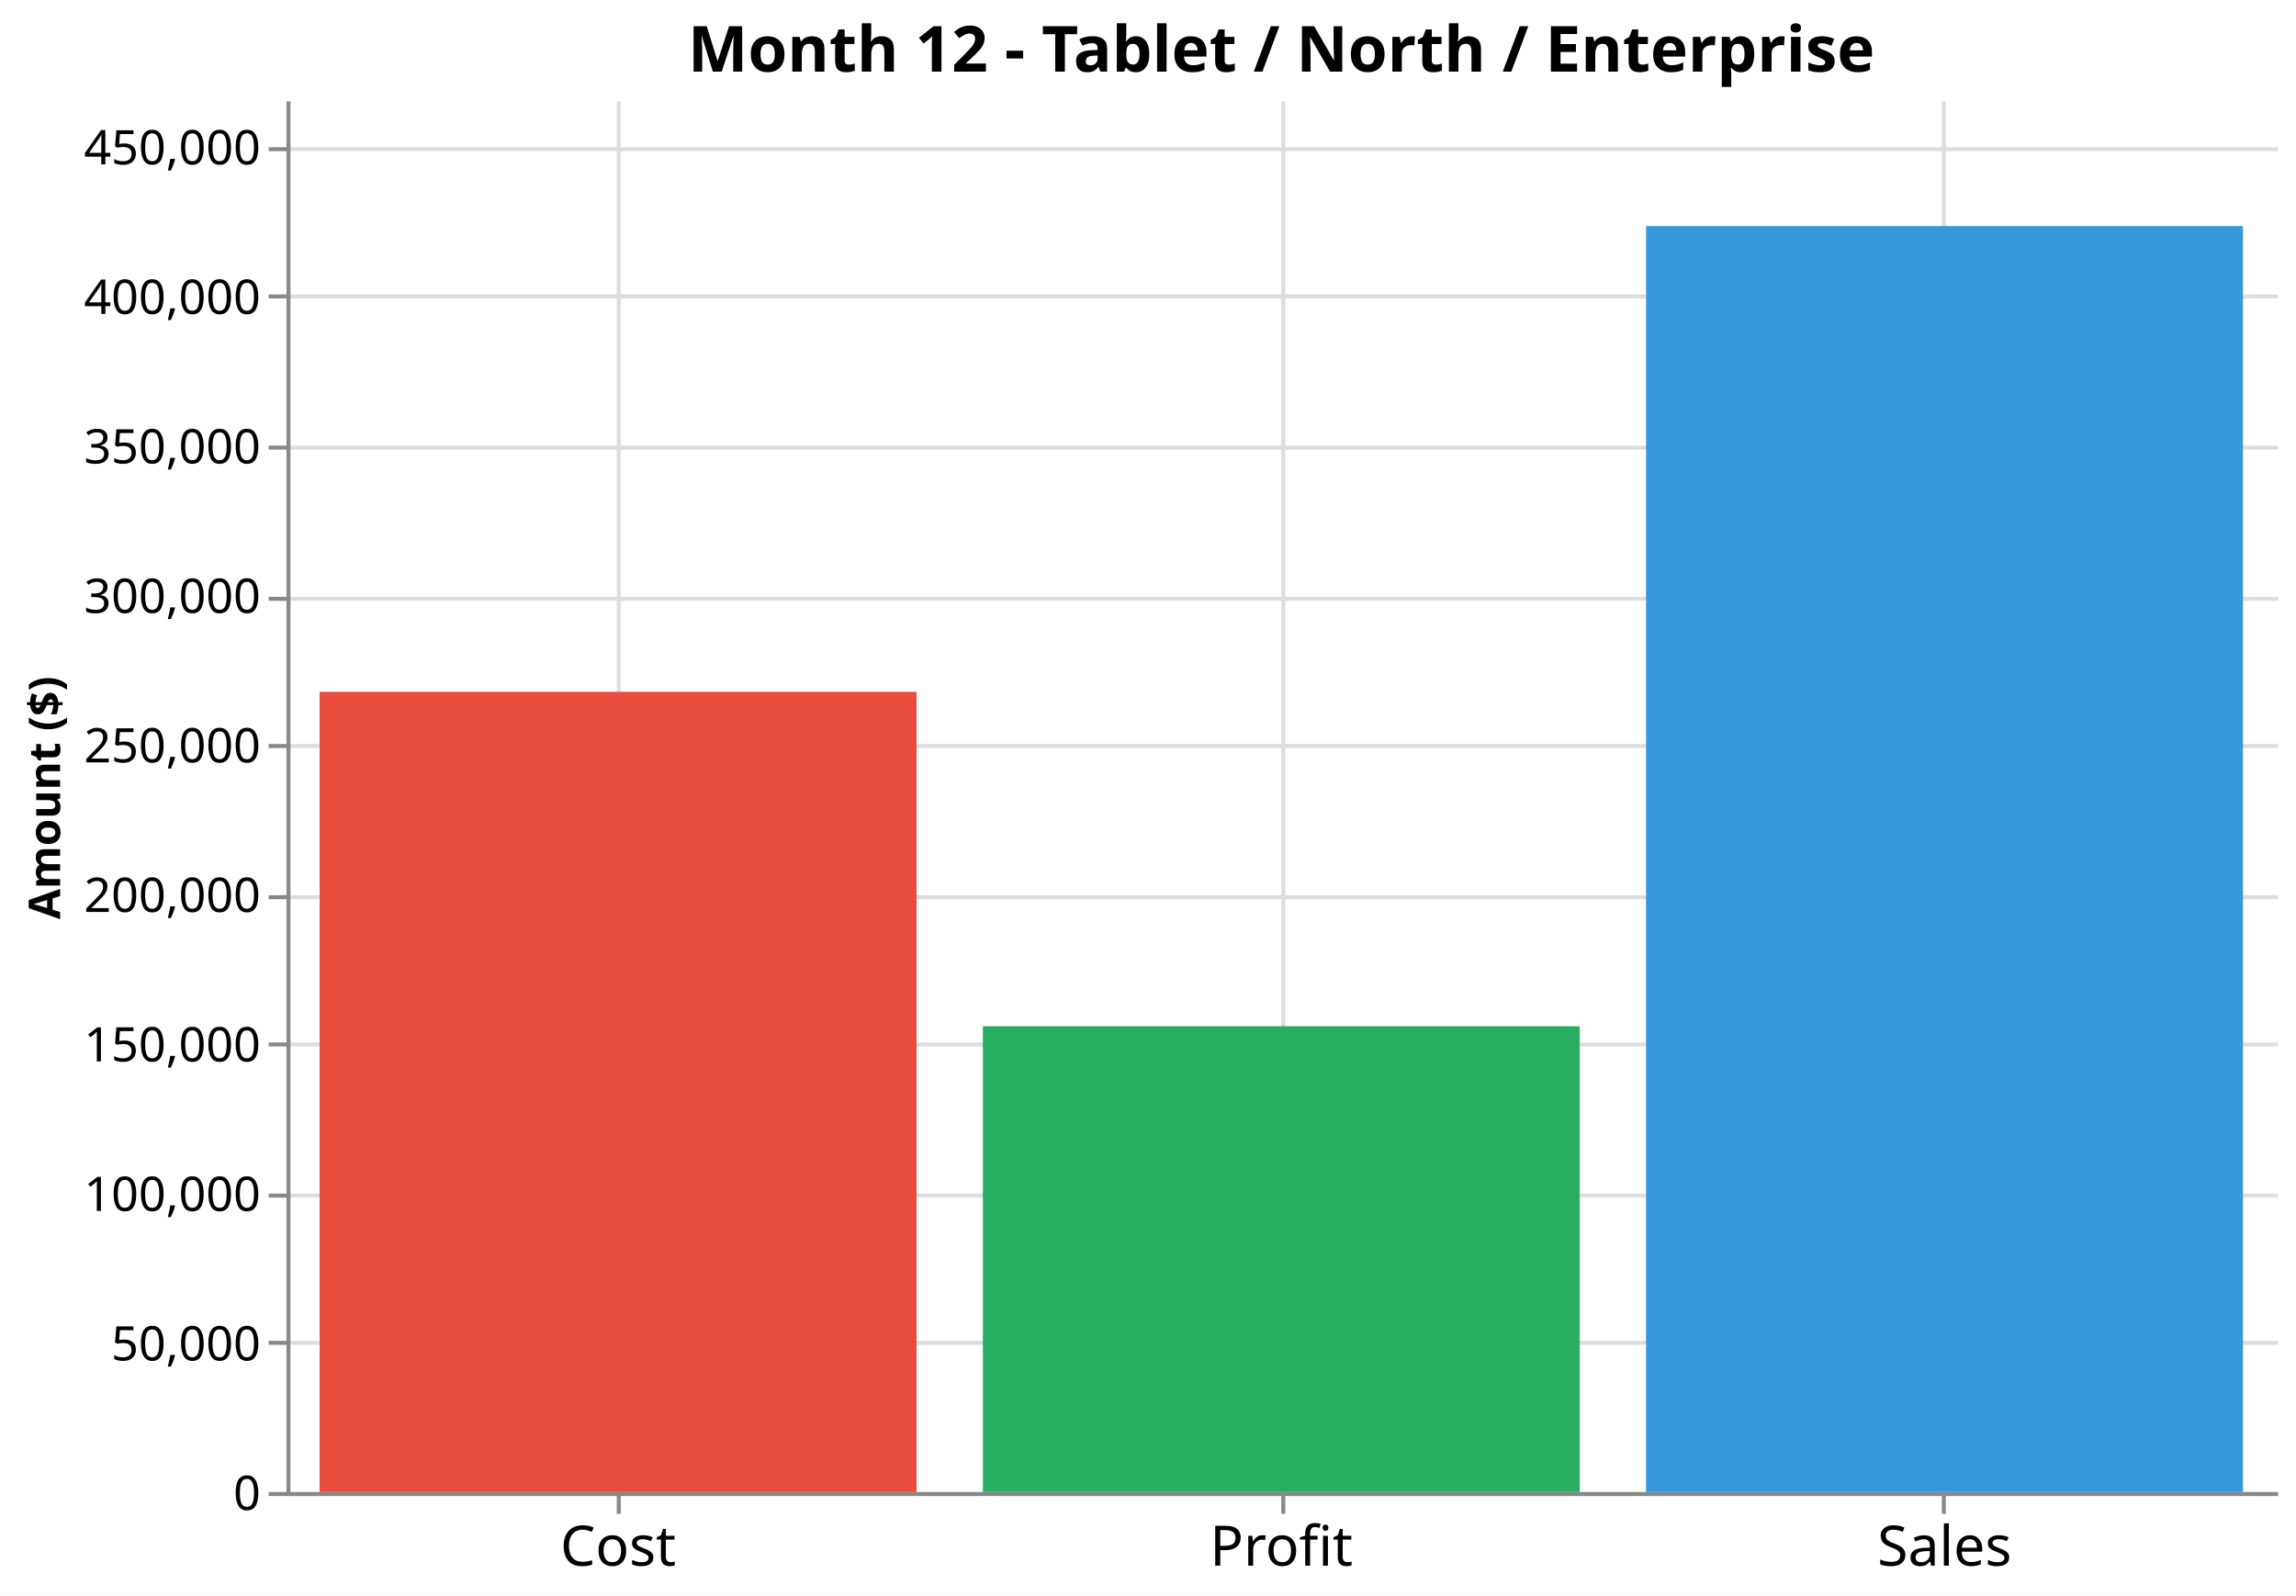
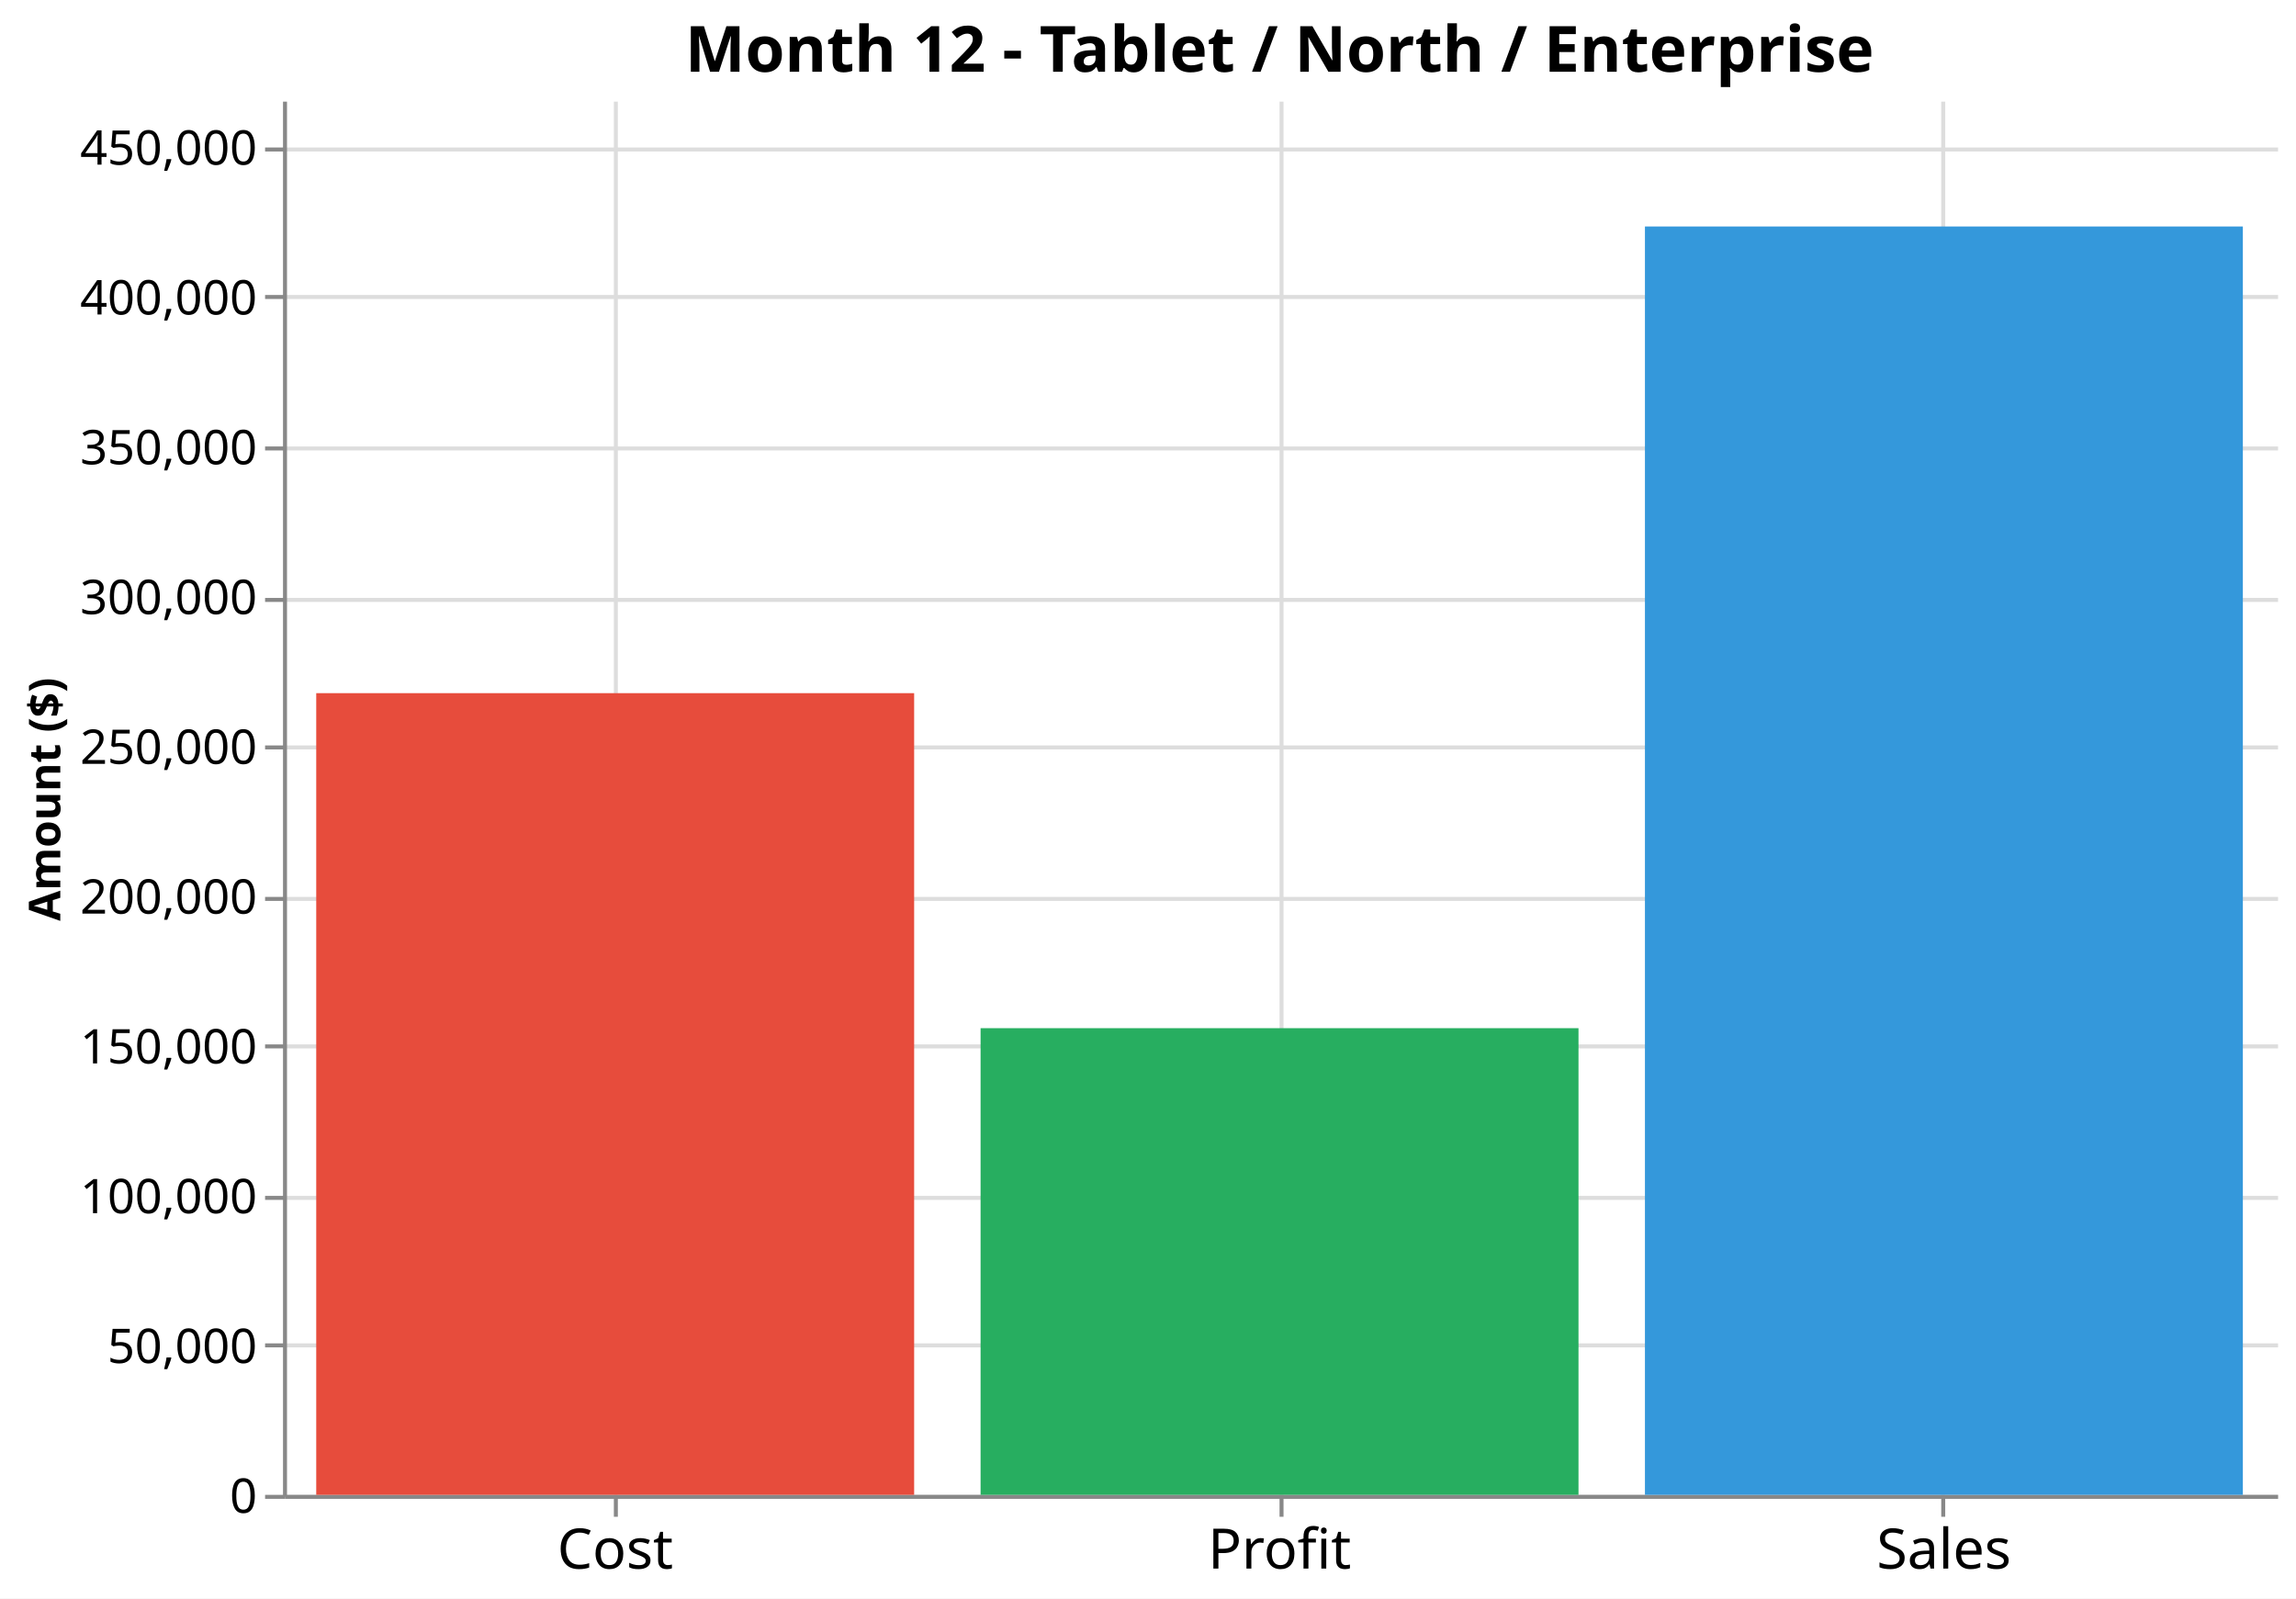
- <svg xmlns="http://www.w3.org/2000/svg" version="1.1" class="marks" width="577" height="401" viewBox="0 0 577 401">
-   <rect width="577" height="401" fill="white" />
-   <g fill="none" stroke-miterlimit="10" transform="translate(72,25)">
+ <svg xmlns="http://www.w3.org/2000/svg" version="1.1" class="marks" width="576" height="401" viewBox="0 0 576 401">
+   <rect width="576" height="401" fill="white" />
+   <g fill="none" stroke-miterlimit="10" transform="translate(71,25)">
    <g class="mark-group role-frame root" role="graphics-object" aria-roledescription="group mark container">
      <g transform="translate(0,0)">
        <path class="background" aria-hidden="true" d="M0,0h500v350h-500Z" />
        <g>
          <g class="mark-group role-axis" aria-hidden="true">
            <g transform="translate(0.5,350.5)">
              <path class="background" aria-hidden="true" d="M0,0h0v0h0Z" pointer-events="none" />
              <g>
                <g class="mark-rule role-axis-grid" pointer-events="none">
                  <line transform="translate(83,-350)" x2="0" y2="350" stroke="#ddd" stroke-width="1" opacity="1" />
                  <line transform="translate(250,-350)" x2="0" y2="350" stroke="#ddd" stroke-width="1" opacity="1" />
                  <line transform="translate(416,-350)" x2="0" y2="350" stroke="#ddd" stroke-width="1" opacity="1" />
                </g>
              </g>
              <path class="foreground" aria-hidden="true" d="" pointer-events="none" display="none" />
            </g>
          </g>
          <g class="mark-group role-axis" aria-hidden="true">
            <g transform="translate(0.5,0.5)">
              <path class="background" aria-hidden="true" d="M0,0h0v0h0Z" pointer-events="none" />
              <g>
                <g class="mark-rule role-axis-grid" pointer-events="none">
                  <line transform="translate(0,350)" x2="500" y2="0" stroke="#ddd" stroke-width="1" opacity="1" />
                  <line transform="translate(0,312)" x2="500" y2="0" stroke="#ddd" stroke-width="1" opacity="1" />
                  <line transform="translate(0,275)" x2="500" y2="0" stroke="#ddd" stroke-width="1" opacity="1" />
                  <line transform="translate(0,237)" x2="500" y2="0" stroke="#ddd" stroke-width="1" opacity="1" />
                  <line transform="translate(0,200)" x2="500" y2="0" stroke="#ddd" stroke-width="1" opacity="1" />
                  <line transform="translate(0,162)" x2="500" y2="0" stroke="#ddd" stroke-width="1" opacity="1" />
                  <line transform="translate(0,125)" x2="500" y2="0" stroke="#ddd" stroke-width="1" opacity="1" />
                  <line transform="translate(0,87)" x2="500" y2="0" stroke="#ddd" stroke-width="1" opacity="1" />
                  <line transform="translate(0,49)" x2="500" y2="0" stroke="#ddd" stroke-width="1" opacity="1" />
                  <line transform="translate(0,12)" x2="500" y2="0" stroke="#ddd" stroke-width="1" opacity="1" />
                </g>
              </g>
              <path class="foreground" aria-hidden="true" d="" pointer-events="none" display="none" />
            </g>
          </g>
          <g class="mark-group role-axis" role="graphics-symbol" aria-roledescription="axis" aria-label="X-axis for a discrete scale with 3 values: Cost, Profit, Sales">
            <g transform="translate(0.5,350.5)">
              <path class="background" aria-hidden="true" d="M0,0h0v0h0Z" pointer-events="none" />
              <g>
                <g class="mark-rule role-axis-tick" pointer-events="none">
                  <line transform="translate(83,0)" x2="0" y2="5" stroke="#888" stroke-width="1" opacity="1" />
                  <line transform="translate(250,0)" x2="0" y2="5" stroke="#888" stroke-width="1" opacity="1" />
                  <line transform="translate(416,0)" x2="0" y2="5" stroke="#888" stroke-width="1" opacity="1" />
                </g>
                <g class="mark-text role-axis-label" pointer-events="none">
                  <text text-anchor="middle" transform="translate(82.83333,18)" font-family="sans-serif" font-size="14px" fill="#000" opacity="1">Cost</text>
                  <text text-anchor="middle" transform="translate(249.5,18)" font-family="sans-serif" font-size="14px" fill="#000" opacity="1">Profit</text>
                  <text text-anchor="middle" transform="translate(416.1667,18)" font-family="sans-serif" font-size="14px" fill="#000" opacity="1">Sales</text>
                </g>
                <g class="mark-rule role-axis-domain" pointer-events="none">
                  <line transform="translate(0,0)" x2="500" y2="0" stroke="#888" stroke-width="1" opacity="1" />
                </g>
              </g>
              <path class="foreground" aria-hidden="true" d="" pointer-events="none" display="none" />
            </g>
          </g>
          <g class="mark-group role-axis" role="graphics-symbol" aria-roledescription="axis" aria-label="Y-axis titled 'Amount ($)' for a linear scale with values from 0 to 465,713">
            <g transform="translate(0.5,0.5)">
              <path class="background" aria-hidden="true" d="M0,0h0v0h0Z" pointer-events="none" />
              <g>
                <g class="mark-rule role-axis-tick" pointer-events="none">
                  <line transform="translate(0,350)" x2="-5" y2="0" stroke="#888" stroke-width="1" opacity="1" />
                  <line transform="translate(0,312)" x2="-5" y2="0" stroke="#888" stroke-width="1" opacity="1" />
                  <line transform="translate(0,275)" x2="-5" y2="0" stroke="#888" stroke-width="1" opacity="1" />
                  <line transform="translate(0,237)" x2="-5" y2="0" stroke="#888" stroke-width="1" opacity="1" />
                  <line transform="translate(0,200)" x2="-5" y2="0" stroke="#888" stroke-width="1" opacity="1" />
                  <line transform="translate(0,162)" x2="-5" y2="0" stroke="#888" stroke-width="1" opacity="1" />
                  <line transform="translate(0,125)" x2="-5" y2="0" stroke="#888" stroke-width="1" opacity="1" />
                  <line transform="translate(0,87)" x2="-5" y2="0" stroke="#888" stroke-width="1" opacity="1" />
                  <line transform="translate(0,49)" x2="-5" y2="0" stroke="#888" stroke-width="1" opacity="1" />
                  <line transform="translate(0,12)" x2="-5" y2="0" stroke="#888" stroke-width="1" opacity="1" />
                </g>
                <g class="mark-text role-axis-label" pointer-events="none">
                  <text text-anchor="end" transform="translate(-7,354)" font-family="sans-serif" font-size="12px" fill="#000" opacity="1">0</text>
                  <text text-anchor="end" transform="translate(-7,316.4232)" font-family="sans-serif" font-size="12px" fill="#000" opacity="1">50,000</text>
                  <text text-anchor="end" transform="translate(-7,278.8464)" font-family="sans-serif" font-size="12px" fill="#000" opacity="1">100,000</text>
                  <text text-anchor="end" transform="translate(-7,241.2696)" font-family="sans-serif" font-size="12px" fill="#000" opacity="1">150,000</text>
                  <text text-anchor="end" transform="translate(-7,203.6928)" font-family="sans-serif" font-size="12px" fill="#000" opacity="1">200,000</text>
                  <text text-anchor="end" transform="translate(-7,166.1159)" font-family="sans-serif" font-size="12px" fill="#000" opacity="1">250,000</text>
                  <text text-anchor="end" transform="translate(-7,128.5391)" font-family="sans-serif" font-size="12px" fill="#000" opacity="1">300,000</text>
                  <text text-anchor="end" transform="translate(-7,90.96232)" font-family="sans-serif" font-size="12px" fill="#000" opacity="1">350,000</text>
                  <text text-anchor="end" transform="translate(-7,53.38551)" font-family="sans-serif" font-size="12px" fill="#000" opacity="1">400,000</text>
                  <text text-anchor="end" transform="translate(-7,15.8087)" font-family="sans-serif" font-size="12px" fill="#000" opacity="1">450,000</text>
                </g>
                <g class="mark-rule role-axis-domain" pointer-events="none">
                  <line transform="translate(0,350)" x2="0" y2="-350" stroke="#888" stroke-width="1" opacity="1" />
                </g>
                <g class="mark-text role-axis-title" pointer-events="none">
-                   <text text-anchor="middle" transform="translate(-55.39551,175) rotate(-90) translate(0,-2)" font-family="sans-serif" font-size="11px" font-weight="bold" fill="#000" opacity="1">Amount ($)</text>
+                   <text text-anchor="middle" transform="translate(-54.37695,175) rotate(-90) translate(0,-2)" font-family="sans-serif" font-size="11px" font-weight="bold" fill="#000" opacity="1">Amount ($)</text>
                </g>
              </g>
              <path class="foreground" aria-hidden="true" d="" pointer-events="none" display="none" />
            </g>
          </g>
          <g class="mark-rect role-mark marks" role="graphics-object" aria-roledescription="rect mark container">
            <path aria-label="Metric: Cost; Amount: 267,603; Color: #e74c3c" role="graphics-symbol" aria-roledescription="bar" d="M8.333,148.887h150v201.113h-150Z" fill="#e74c3c" />
            <path aria-label="Metric: Profit; Amount: 155,772; Color: #27ae60" role="graphics-symbol" aria-roledescription="bar" d="M175,232.931h150v117.069h-150Z" fill="#27ae60" />
            <path aria-label="Metric: Sales; Amount: 423,375; Color: #3498db" role="graphics-symbol" aria-roledescription="bar" d="M341.667,31.818h150v318.182h-150Z" fill="#3498db" />
          </g>
          <g class="mark-group role-title">
            <g transform="translate(250,-20)">
              <path class="background" aria-hidden="true" d="M0,0h0v0h0Z" pointer-events="none" />
              <g>
                <g class="mark-text role-title-text" role="graphics-symbol" aria-roledescription="title" aria-label="Title text 'Month 12 - Tablet / North / Enterprise'" pointer-events="none">
                  <text text-anchor="middle" transform="translate(0,13)" font-family="sans-serif" font-size="16px" font-weight="bold" fill="#000" opacity="1">Month 12 - Tablet / North / Enterprise</text>
                </g>
              </g>
              <path class="foreground" aria-hidden="true" d="" pointer-events="none" display="none" />
            </g>
          </g>
        </g>
        <path class="foreground" aria-hidden="true" d="" display="none" />
      </g>
    </g>
  </g>
</svg>
